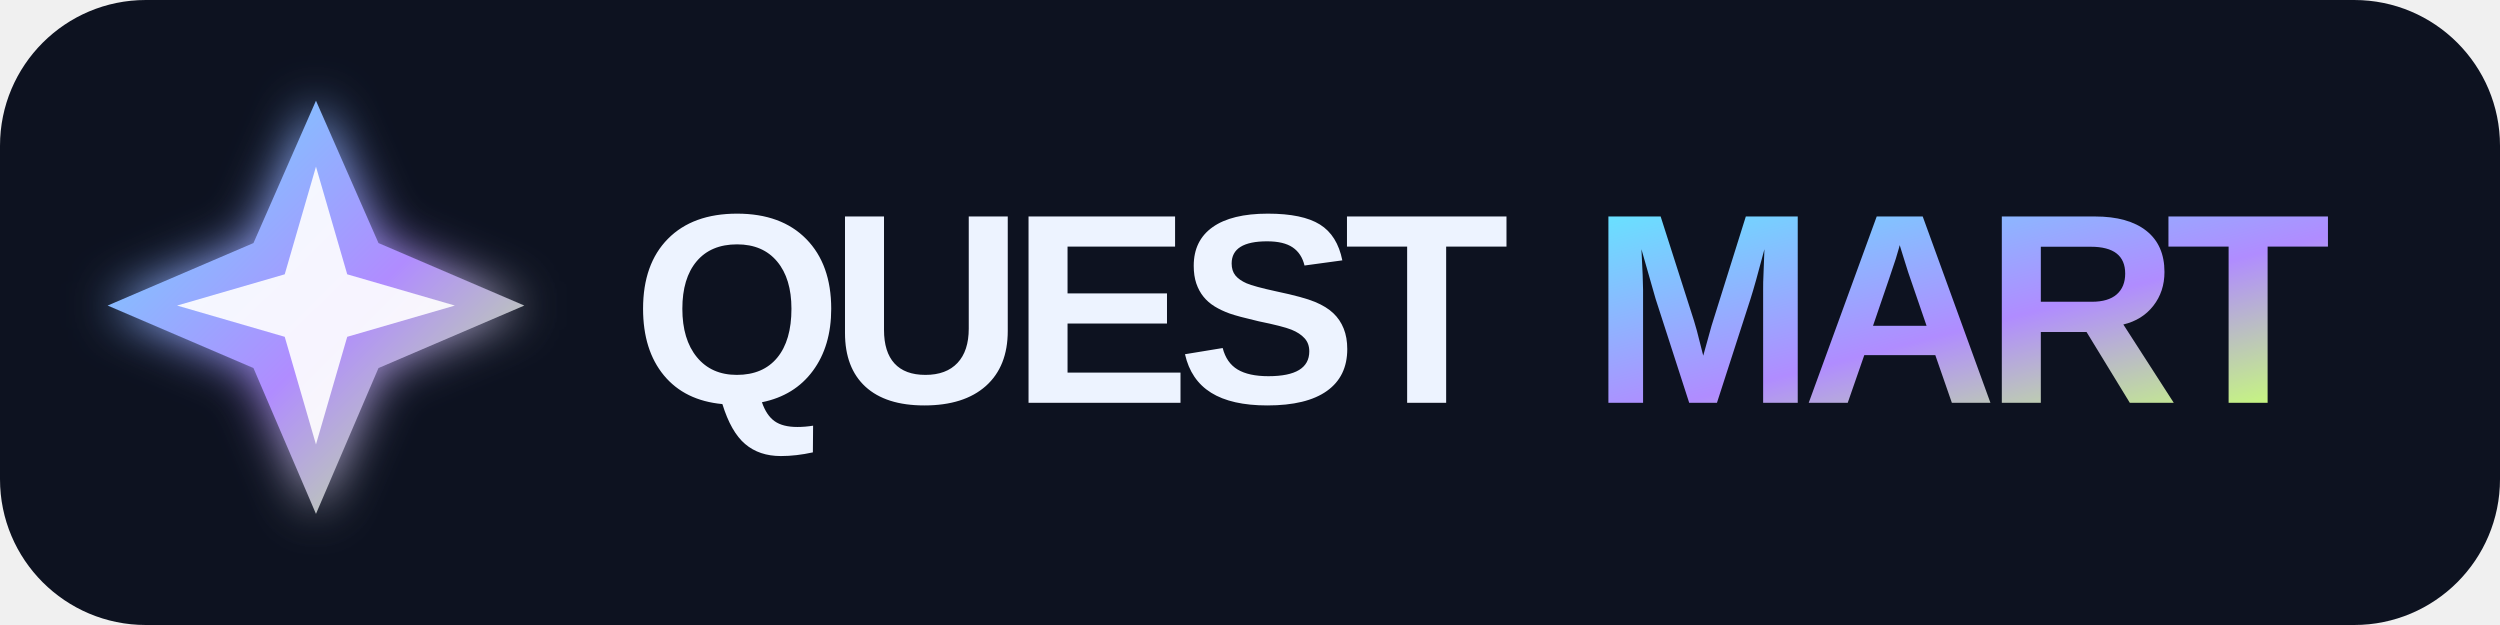
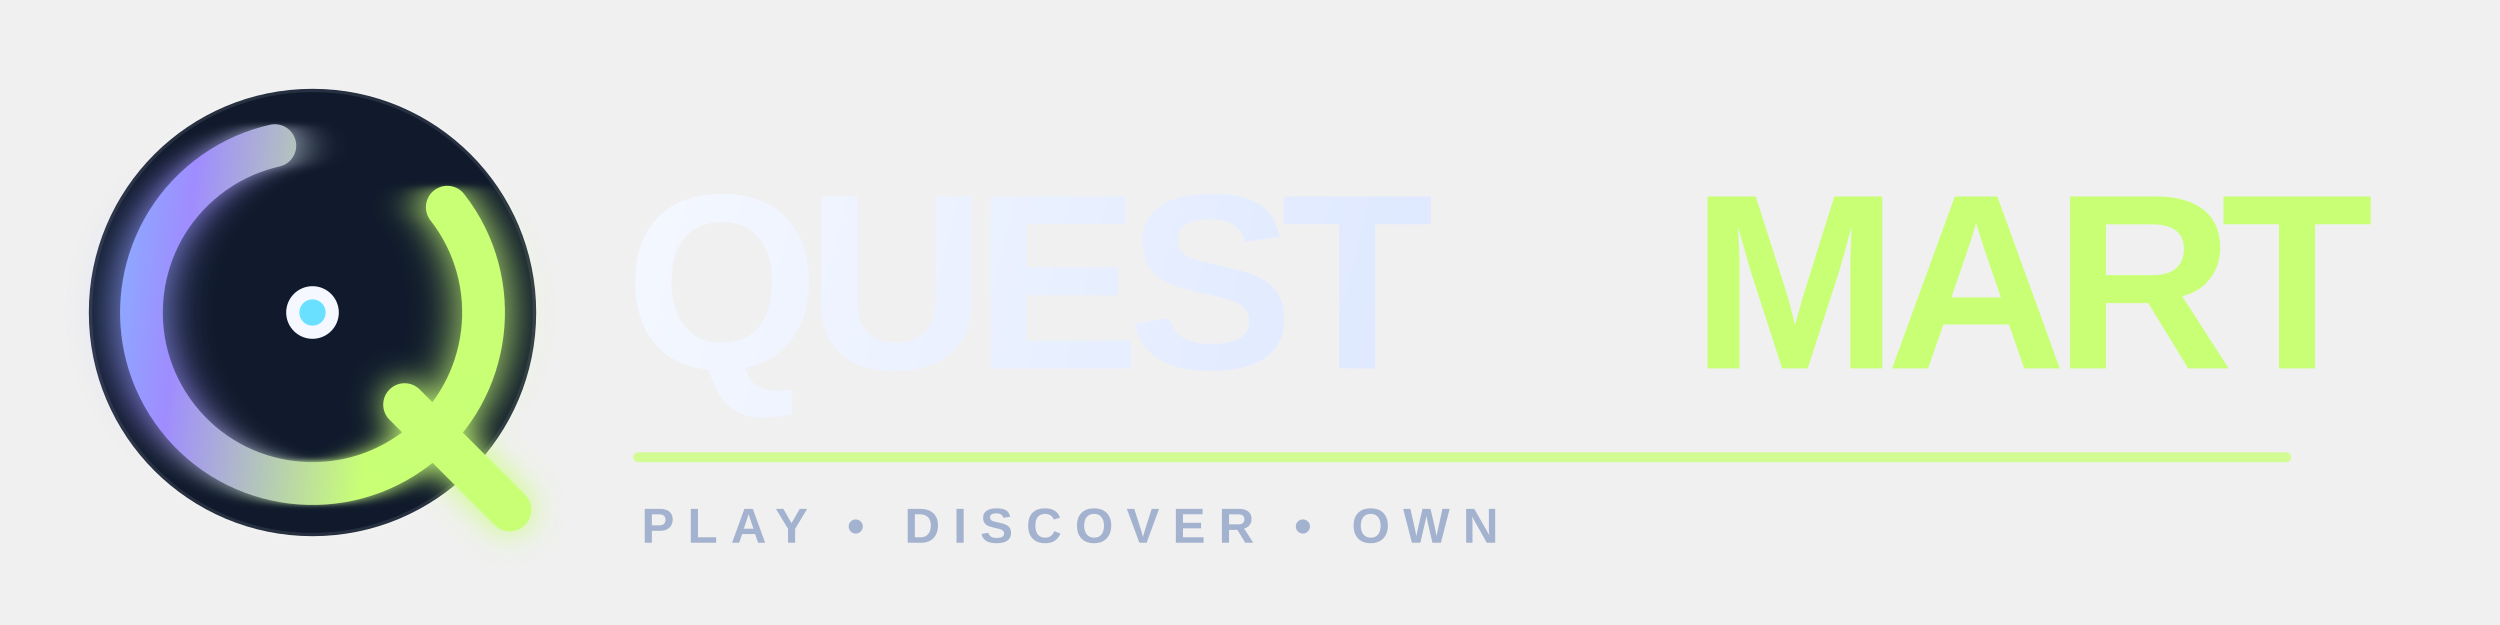
- <svg xmlns="http://www.w3.org/2000/svg" viewBox="0 0 720 180" role="img" aria-labelledby="title desc">
+ <svg xmlns="http://www.w3.org/2000/svg" viewBox="0 0 760 190" role="img" aria-labelledby="title desc">
  <defs>
-     <linearGradient id="g" x1="0" y1="0" x2="1" y2="1">
-       <stop offset="0" stop-color="#69e0ff" />
-       <stop offset=".55" stop-color="#b08cff" />
+     <linearGradient id="mark" x1="8" y1="8" x2="92" y2="92" gradientUnits="userSpaceOnUse">
+       <stop stop-color="#69e0ff" />
+       <stop offset=".48" stop-color="#9f8cff" />
      <stop offset="1" stop-color="#c8ff75" />
    </linearGradient>
-     <filter id="glow" x="-50%" y="-50%" width="200%" height="200%">
-       <feGaussianBlur stdDeviation="7" result="blur" />
+     <linearGradient id="word" x1="190" y1="35" x2="650" y2="150" gradientUnits="userSpaceOnUse">
+       <stop stop-color="#f5f8ff" />
+       <stop offset=".58" stop-color="#dce7ff" />
+       <stop offset="1" stop-color="#69e0ff" />
+     </linearGradient>
+     <filter id="softGlow" x="-60%" y="-60%" width="220%" height="220%">
+       <feGaussianBlur stdDeviation="5" result="blur" />
      <feMerge>
        <feMergeNode in="blur" />
        <feMergeNode in="SourceGraphic" />
      </feMerge>
    </filter>
  </defs>
-   <rect width="720" height="180" rx="42" fill="#0d1220" />
-   <path d="M91 29 109 70l42 18-42 18-18 42-18-42-42-18 42-18Z" fill="url(#g)" filter="url(#glow)" />
-   <path d="m91 48 9 31 31 9-31 9-9 31-9-31-31-9 31-9Z" fill="#fff" opacity=".9" />
-   <text x="182" y="116" fill="#edf3ff" font-family="Arial,Helvetica,sans-serif" font-size="78" font-weight="800" letter-spacing="-4">QUEST</text>
-   <text x="458" y="116" fill="url(#g)" font-family="Arial,Helvetica,sans-serif" font-size="78" font-weight="800" letter-spacing="-4">MART</text>
+   <g transform="translate(18 18)">
+     <circle cx="77" cy="77" r="68" fill="#101a2c" stroke="#ffffff18" stroke-width="2" />
+     <circle cx="77" cy="77" r="52" fill="none" stroke="url(#mark)" stroke-width="13" stroke-linecap="round" stroke-dasharray="268 60" transform="rotate(-38 77 77)" filter="url(#softGlow)" />
+     <path d="M105 105 137 137" stroke="url(#mark)" stroke-width="13" stroke-linecap="round" filter="url(#softGlow)" />
+     <circle cx="77" cy="77" r="8" fill="#f5f8ff" />
+     <circle cx="77" cy="77" r="4" fill="#69e0ff" />
+   </g>
+   <text x="190" y="112" fill="url(#word)" font-family="Space Grotesk,Arial,sans-serif" font-size="76" font-weight="700" letter-spacing="-4">QUEST</text>
+   <text x="514" y="112" fill="url(#mark)" font-family="Space Grotesk,Arial,sans-serif" font-size="76" font-weight="700" letter-spacing="-4">MART</text>
+   <path d="M194 139H695" stroke="url(#mark)" stroke-width="3" stroke-linecap="round" opacity=".75" />
+   <text x="195" y="165" fill="#a3b2cf" font-family="DM Sans,Arial,sans-serif" font-size="15" font-weight="700" letter-spacing="4">PLAY • DISCOVER • OWN</text>
</svg>
